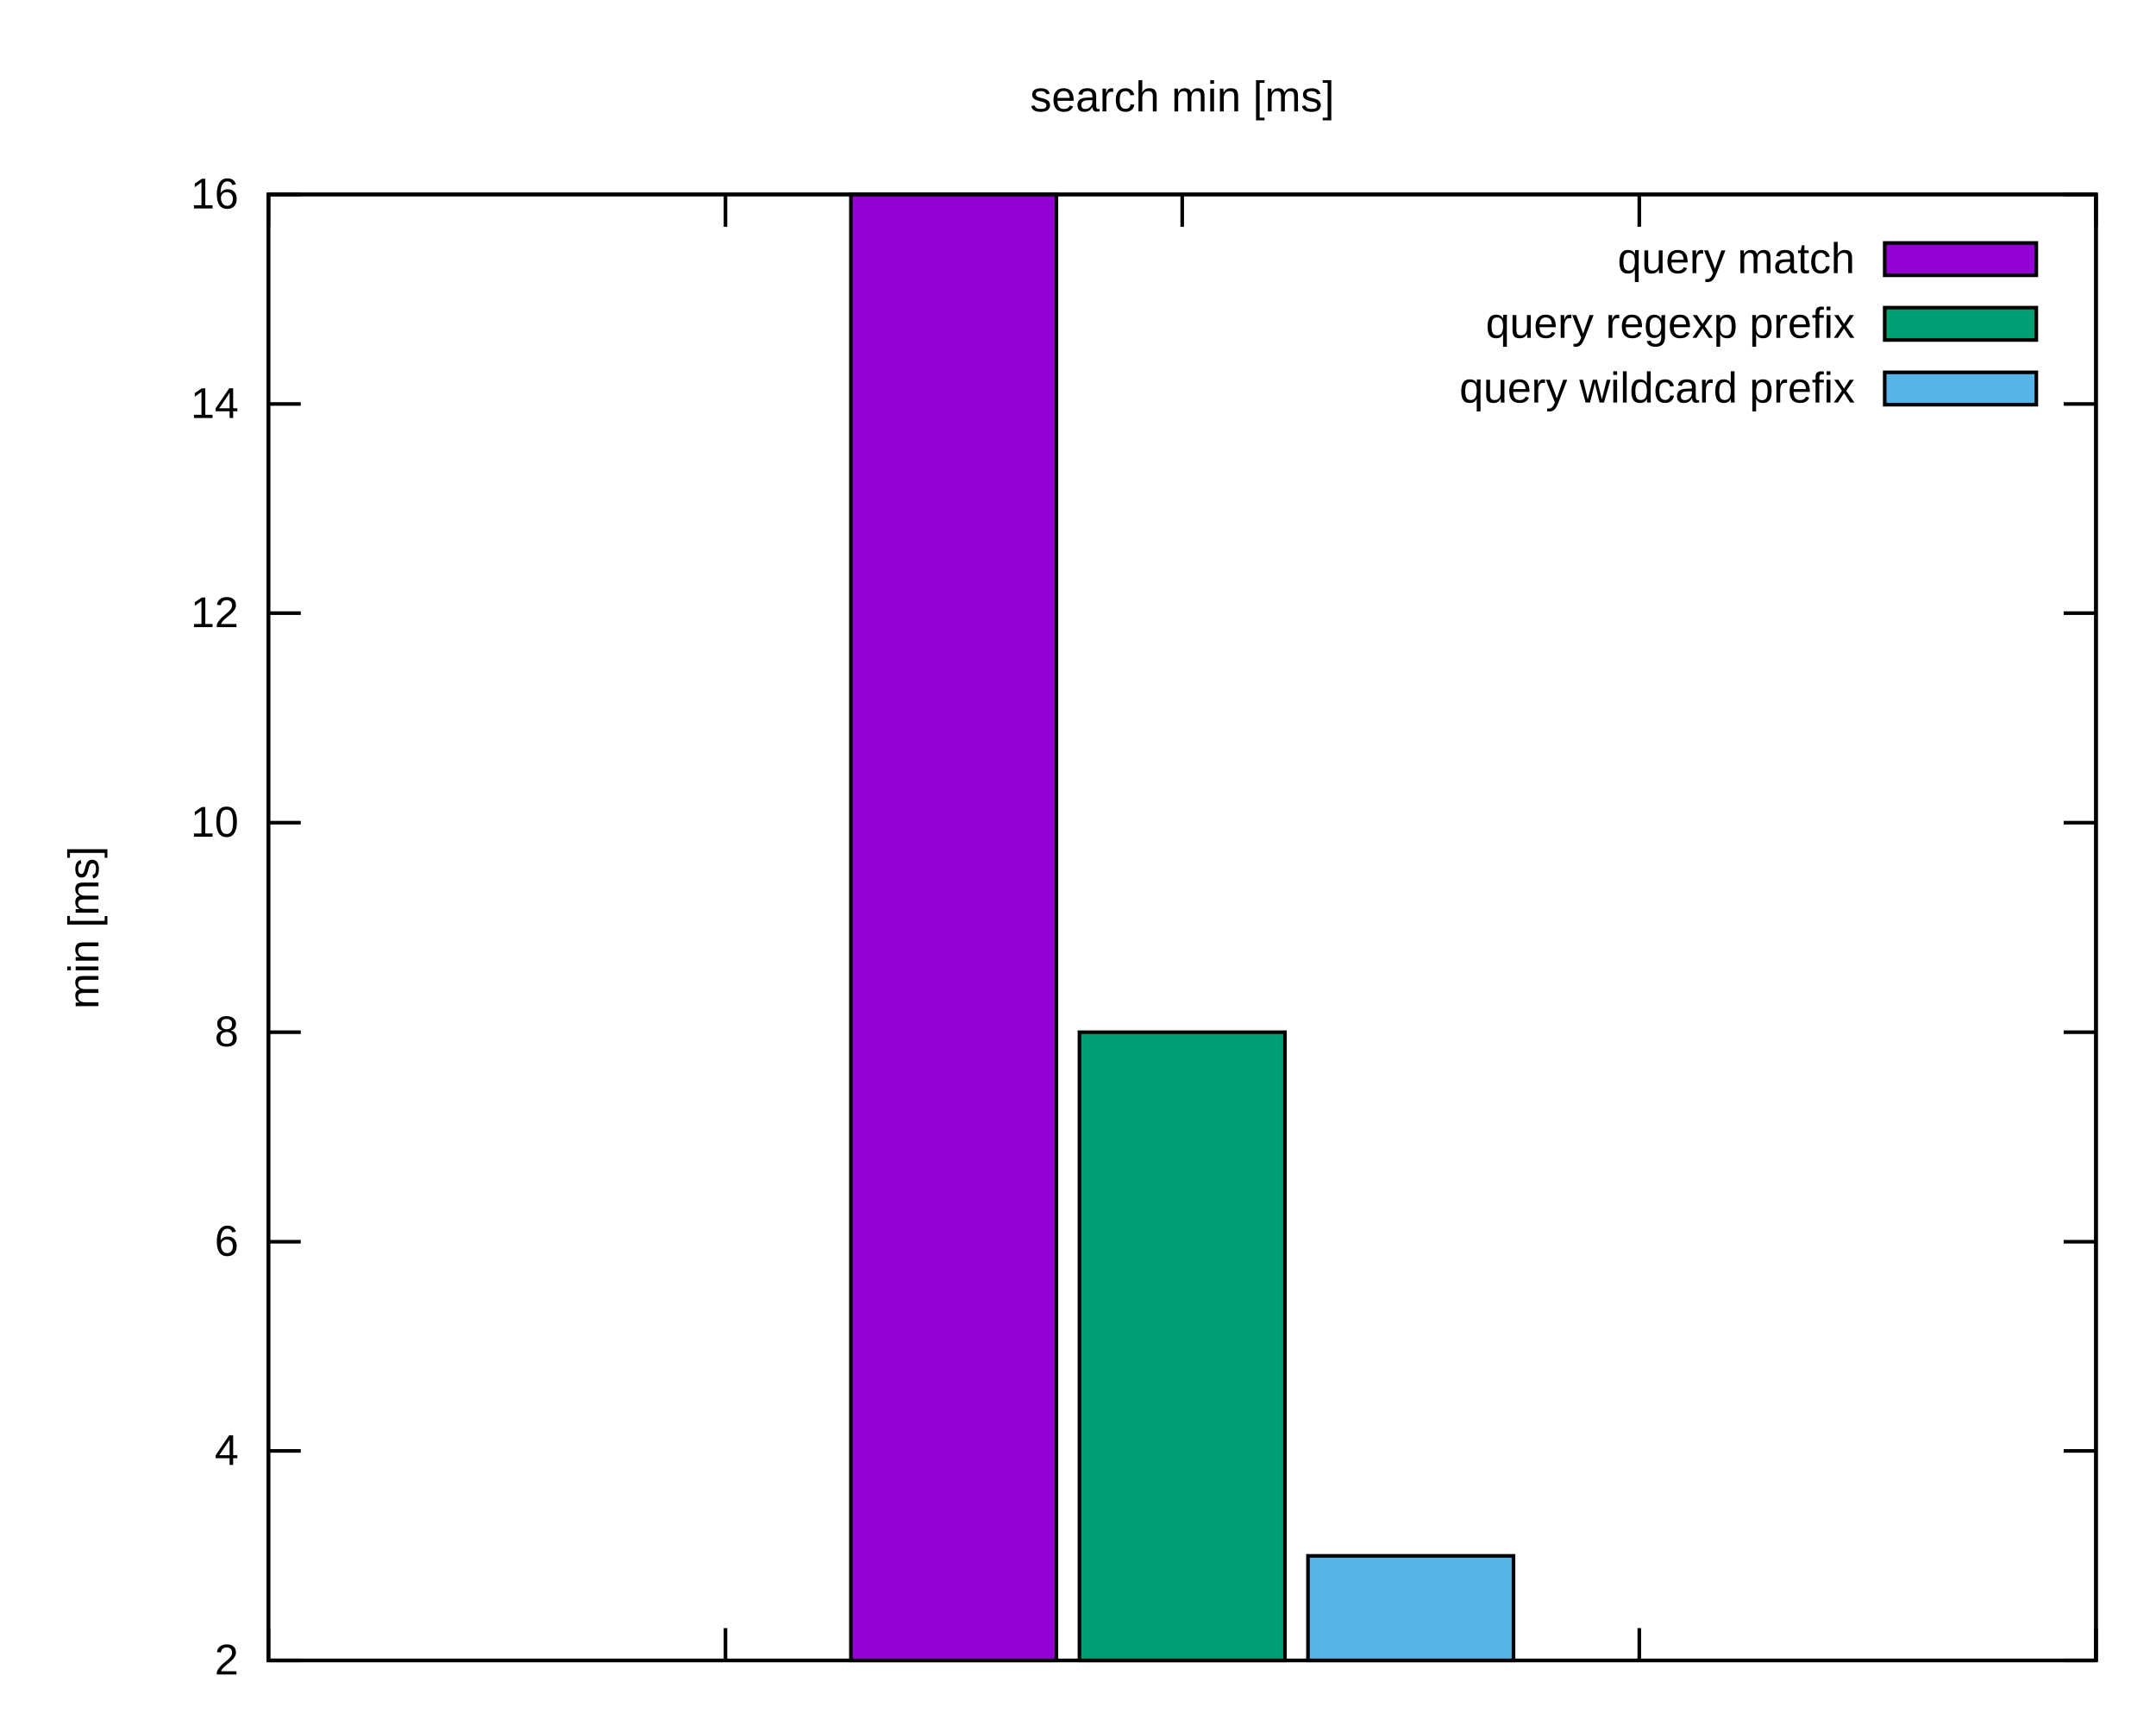
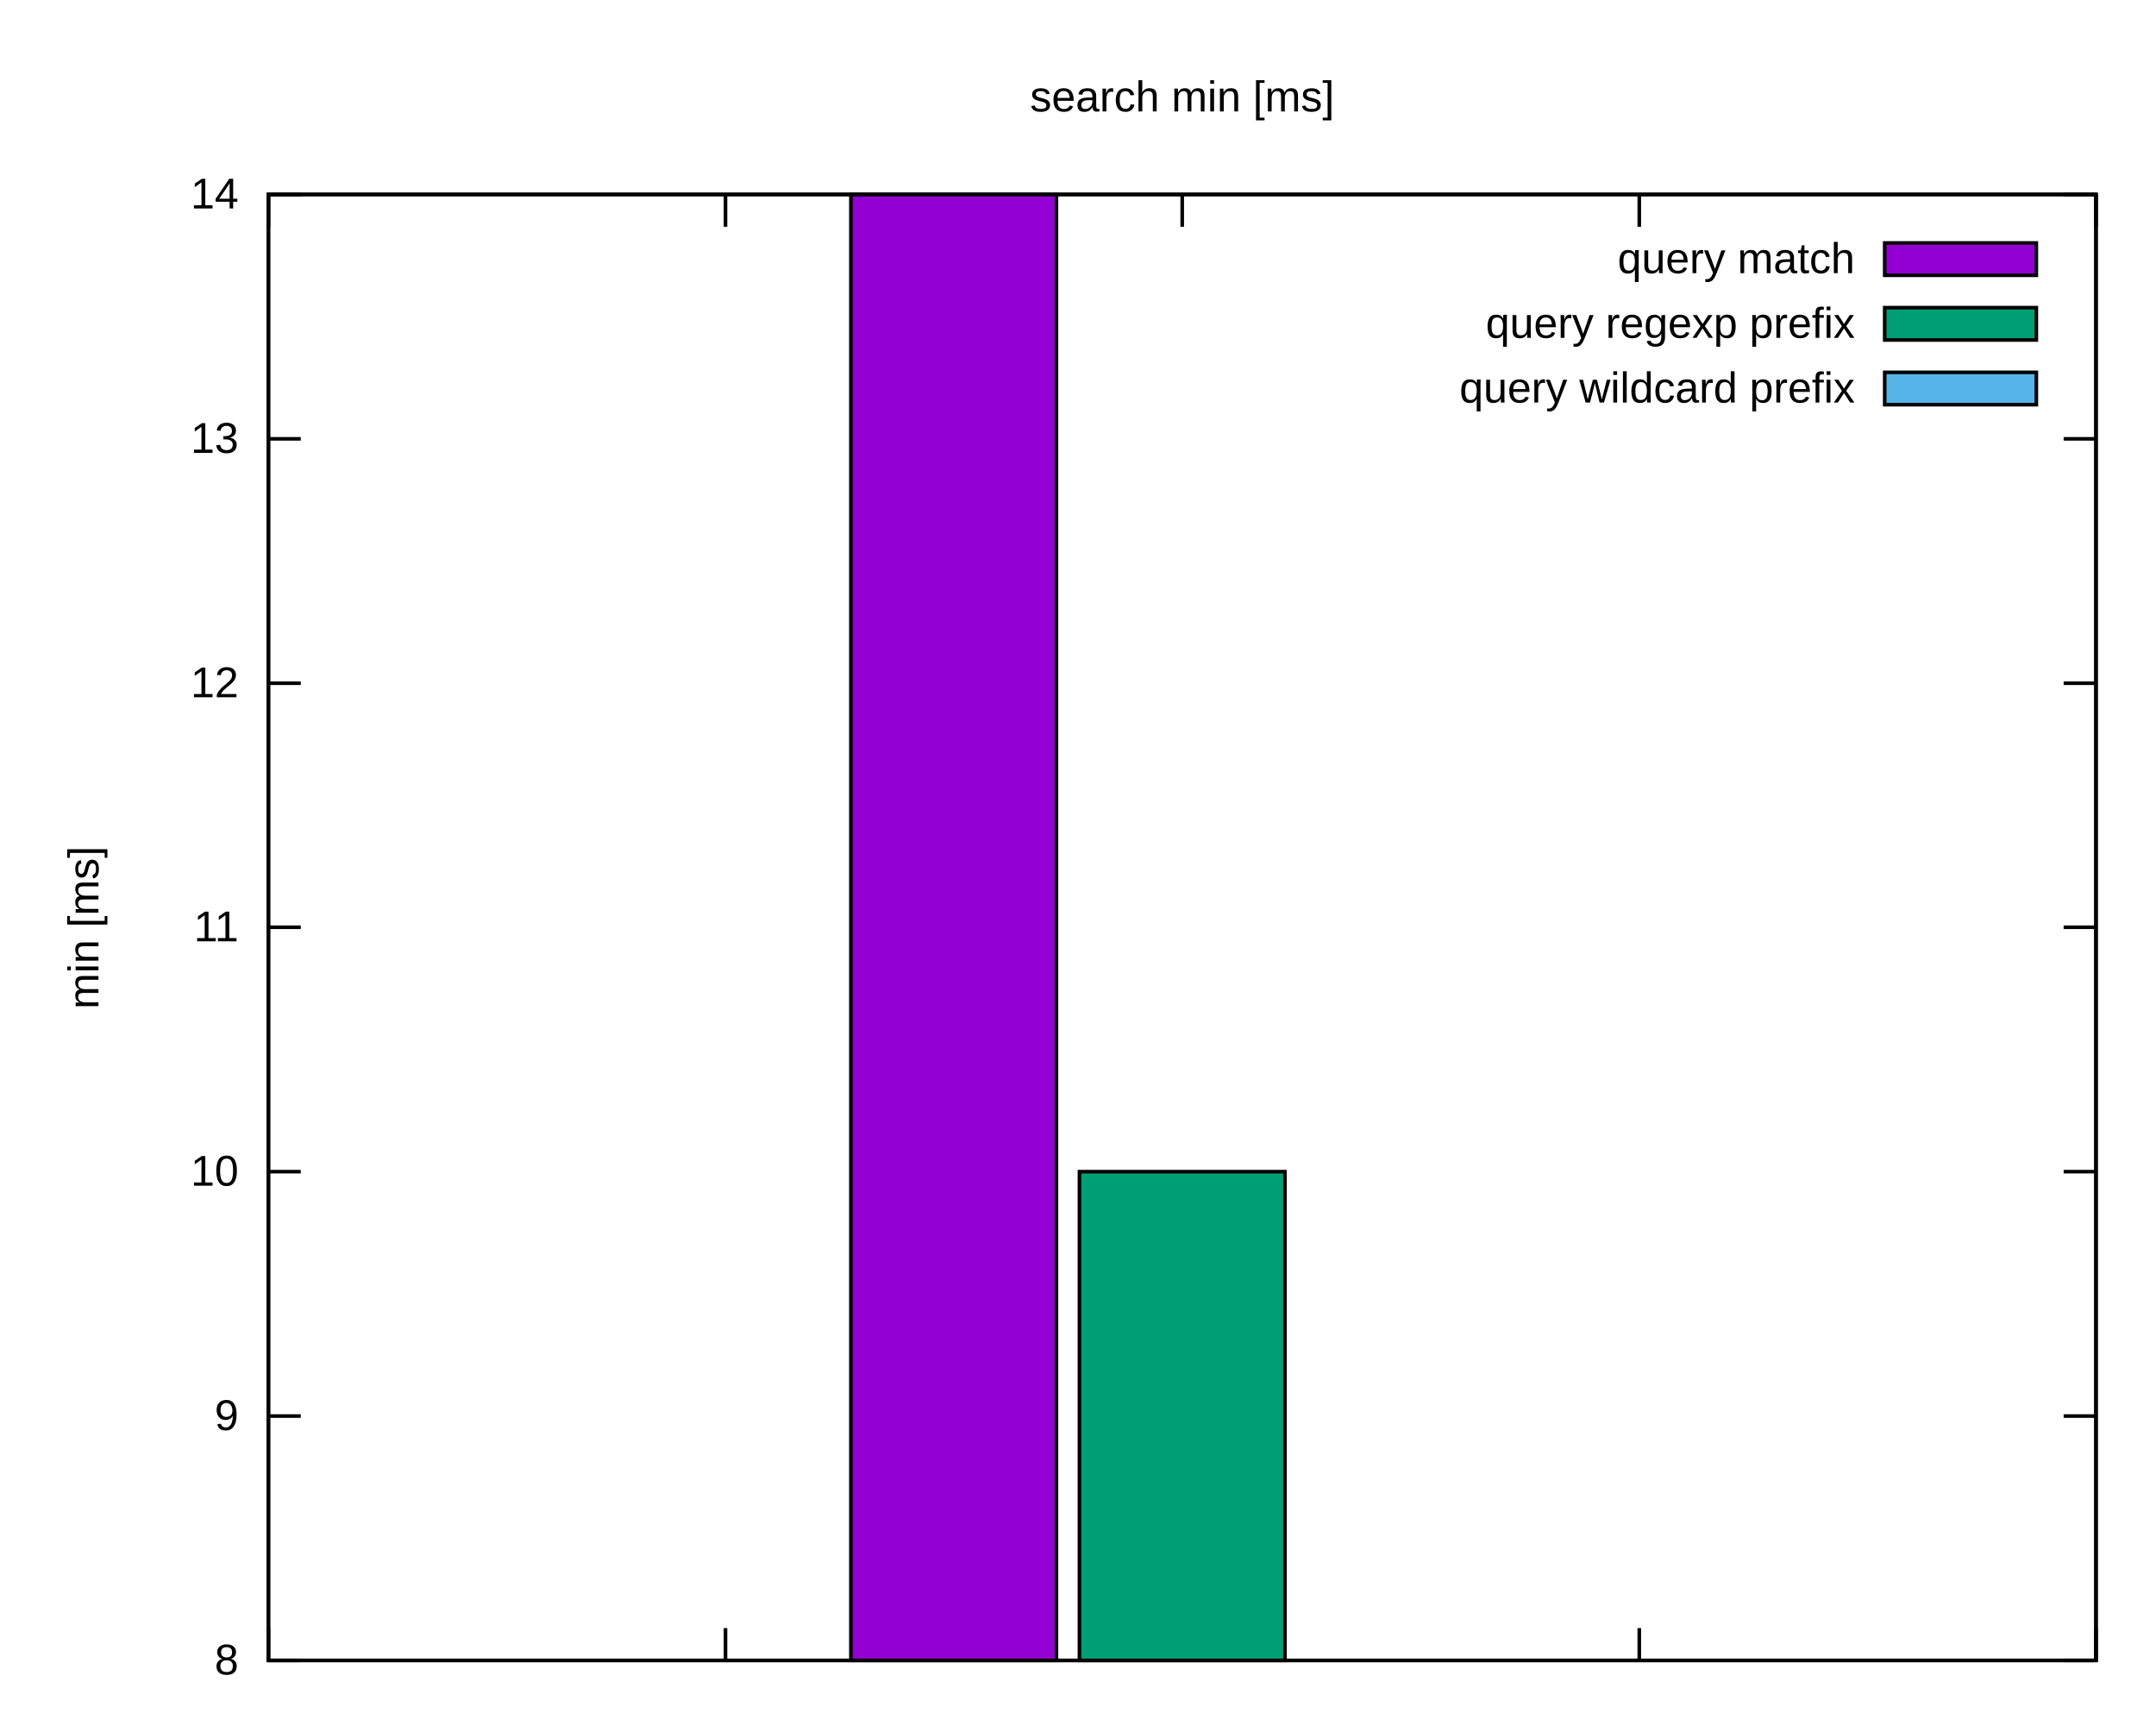
<svg xmlns="http://www.w3.org/2000/svg" xmlns:xlink="http://www.w3.org/1999/xlink" width="600" height="480" viewBox="0 0 600 480">
  <g id="gnuplot_canvas">
    <rect x="0" y="0" width="600" height="480" fill="none" />
    <defs>
      <circle id="gpDot" r="0.5" stroke-width="0.5" />
      <path id="gpPt0" stroke-width="0.222" stroke="currentColor" d="M-1,0 h2 M0,-1 v2" />
      <path id="gpPt1" stroke-width="0.222" stroke="currentColor" d="M-1,-1 L1,1 M1,-1 L-1,1" />
      <path id="gpPt2" stroke-width="0.222" stroke="currentColor" d="M-1,0 L1,0 M0,-1 L0,1 M-1,-1 L1,1 M-1,1 L1,-1" />
      <rect id="gpPt3" stroke-width="0.222" stroke="currentColor" x="-1" y="-1" width="2" height="2" />
      <rect id="gpPt4" stroke-width="0.222" stroke="currentColor" fill="currentColor" x="-1" y="-1" width="2" height="2" />
      <circle id="gpPt5" stroke-width="0.222" stroke="currentColor" cx="0" cy="0" r="1" />
      <use xlink:href="#gpPt5" id="gpPt6" fill="currentColor" stroke="none" />
      <path id="gpPt7" stroke-width="0.222" stroke="currentColor" d="M0,-1.33 L-1.33,0.67 L1.33,0.67 z" />
      <use xlink:href="#gpPt7" id="gpPt8" fill="currentColor" stroke="none" />
      <use xlink:href="#gpPt7" id="gpPt9" stroke="currentColor" transform="rotate(180)" />
      <use xlink:href="#gpPt9" id="gpPt10" fill="currentColor" stroke="none" />
      <use xlink:href="#gpPt3" id="gpPt11" stroke="currentColor" transform="rotate(45)" />
      <use xlink:href="#gpPt11" id="gpPt12" fill="currentColor" stroke="none" />
      <path id="gpPt13" stroke-width="0.222" stroke="currentColor" d="M0,1.330 L1.265,0.411 L0.782,-1.067 L-0.782,-1.076 L-1.265,0.411 z" />
      <use xlink:href="#gpPt13" id="gpPt14" fill="currentColor" stroke="none" />
      <filter id="textbox" filterUnits="objectBoundingBox" x="0" y="0" height="1" width="1">
        <feFlood flood-color="white" flood-opacity="1" result="bgnd" />
        <feComposite in="SourceGraphic" in2="bgnd" operator="atop" />
      </filter>
      <filter id="greybox" filterUnits="objectBoundingBox" x="0" y="0" height="1" width="1">
        <feFlood flood-color="lightgrey" flood-opacity="1" result="grey" />
        <feComposite in="SourceGraphic" in2="grey" operator="atop" />
      </filter>
    </defs>
    <g fill="none" color="white" stroke="currentColor" stroke-width="1.00" stroke-linecap="butt" stroke-linejoin="miter">
</g>
    <g fill="none" color="black" stroke="currentColor" stroke-width="1.00" stroke-linecap="butt" stroke-linejoin="miter">
      <path stroke="black" d="M74.7,462.0 L83.7,462.0 M583.3,462.0 L574.3,462.0  " />
      <g transform="translate(66.4,465.9)" stroke="none" fill="black" font-family="Arial" font-size="12.00" text-anchor="end">
        <text>
-           <tspan font-family="Arial"> 2</tspan>
-         </text>
-       </g>
-     </g>
-     <g fill="none" color="black" stroke="currentColor" stroke-width="1.00" stroke-linecap="butt" stroke-linejoin="miter">
-       <path stroke="black" d="M74.7,403.7 L83.7,403.7 M583.3,403.7 L574.3,403.7  " />
-       <g transform="translate(66.4,407.6)" stroke="none" fill="black" font-family="Arial" font-size="12.00" text-anchor="end">
-         <text>
-           <tspan font-family="Arial"> 4</tspan>
-         </text>
-       </g>
-     </g>
-     <g fill="none" color="black" stroke="currentColor" stroke-width="1.00" stroke-linecap="butt" stroke-linejoin="miter">
-       <path stroke="black" d="M74.7,345.5 L83.7,345.5 M583.3,345.5 L574.3,345.5  " />
-       <g transform="translate(66.4,349.4)" stroke="none" fill="black" font-family="Arial" font-size="12.00" text-anchor="end">
-         <text>
-           <tspan font-family="Arial"> 6</tspan>
-         </text>
-       </g>
-     </g>
-     <g fill="none" color="black" stroke="currentColor" stroke-width="1.00" stroke-linecap="butt" stroke-linejoin="miter">
-       <path stroke="black" d="M74.7,287.2 L83.7,287.2 M583.3,287.2 L574.3,287.2  " />
-       <g transform="translate(66.4,291.1)" stroke="none" fill="black" font-family="Arial" font-size="12.00" text-anchor="end">
-         <text>
          <tspan font-family="Arial"> 8</tspan>
        </text>
      </g>
    </g>
    <g fill="none" color="black" stroke="currentColor" stroke-width="1.00" stroke-linecap="butt" stroke-linejoin="miter">
-       <path stroke="black" d="M74.7,228.9 L83.7,228.9 M583.3,228.9 L574.3,228.9  " />
-       <g transform="translate(66.4,232.8)" stroke="none" fill="black" font-family="Arial" font-size="12.00" text-anchor="end">
+       <path stroke="black" d="M74.7,394.0 L83.7,394.0 M583.3,394.0 L574.3,394.0  " />
+       <g transform="translate(66.4,397.9)" stroke="none" fill="black" font-family="Arial" font-size="12.00" text-anchor="end">
+         <text>
+           <tspan font-family="Arial"> 9</tspan>
+         </text>
+       </g>
+     </g>
+     <g fill="none" color="black" stroke="currentColor" stroke-width="1.00" stroke-linecap="butt" stroke-linejoin="miter">
+       <path stroke="black" d="M74.7,326.0 L83.7,326.0 M583.3,326.0 L574.3,326.0  " />
+       <g transform="translate(66.4,329.9)" stroke="none" fill="black" font-family="Arial" font-size="12.00" text-anchor="end">
        <text>
          <tspan font-family="Arial"> 10</tspan>
        </text>
      </g>
    </g>
    <g fill="none" color="black" stroke="currentColor" stroke-width="1.00" stroke-linecap="butt" stroke-linejoin="miter">
-       <path stroke="black" d="M74.7,170.6 L83.7,170.6 M583.3,170.6 L574.3,170.6  " />
-       <g transform="translate(66.4,174.5)" stroke="none" fill="black" font-family="Arial" font-size="12.00" text-anchor="end">
+       <path stroke="black" d="M74.7,258.0 L83.7,258.0 M583.3,258.0 L574.3,258.0  " />
+       <g transform="translate(66.4,261.9)" stroke="none" fill="black" font-family="Arial" font-size="12.00" text-anchor="end">
+         <text>
+           <tspan font-family="Arial"> 11</tspan>
+         </text>
+       </g>
+     </g>
+     <g fill="none" color="black" stroke="currentColor" stroke-width="1.00" stroke-linecap="butt" stroke-linejoin="miter">
+       <path stroke="black" d="M74.7,190.1 L83.7,190.1 M583.3,190.1 L574.3,190.1  " />
+       <g transform="translate(66.4,194.0)" stroke="none" fill="black" font-family="Arial" font-size="12.00" text-anchor="end">
        <text>
          <tspan font-family="Arial"> 12</tspan>
        </text>
      </g>
    </g>
    <g fill="none" color="black" stroke="currentColor" stroke-width="1.00" stroke-linecap="butt" stroke-linejoin="miter">
-       <path stroke="black" d="M74.7,112.4 L83.7,112.4 M583.3,112.4 L574.3,112.4  " />
-       <g transform="translate(66.4,116.3)" stroke="none" fill="black" font-family="Arial" font-size="12.00" text-anchor="end">
+       <path stroke="black" d="M74.7,122.1 L83.7,122.1 M583.3,122.1 L574.3,122.1  " />
+       <g transform="translate(66.4,126.0)" stroke="none" fill="black" font-family="Arial" font-size="12.00" text-anchor="end">
        <text>
-           <tspan font-family="Arial"> 14</tspan>
+           <tspan font-family="Arial"> 13</tspan>
        </text>
      </g>
    </g>
    <g fill="none" color="black" stroke="currentColor" stroke-width="1.00" stroke-linecap="butt" stroke-linejoin="miter">
      <path stroke="black" d="M74.7,54.1 L83.7,54.1 M583.3,54.1 L574.3,54.1  " />
      <g transform="translate(66.4,58.0)" stroke="none" fill="black" font-family="Arial" font-size="12.00" text-anchor="end">
        <text>
-           <tspan font-family="Arial"> 16</tspan>
+           <tspan font-family="Arial"> 14</tspan>
        </text>
      </g>
    </g>
    <g fill="none" color="black" stroke="currentColor" stroke-width="1.00" stroke-linecap="butt" stroke-linejoin="miter">
      <path stroke="black" d="M74.7,462.0 L74.7,453.0 M74.7,54.1 L74.7,63.1  " />
    </g>
    <g fill="none" color="black" stroke="currentColor" stroke-width="1.00" stroke-linecap="butt" stroke-linejoin="miter">
      <path stroke="black" d="M201.9,462.0 L201.9,453.0 M201.9,54.1 L201.9,63.1  " />
    </g>
    <g fill="none" color="black" stroke="currentColor" stroke-width="1.00" stroke-linecap="butt" stroke-linejoin="miter">
      <path stroke="black" d="M329.0,462.0 L329.0,453.0 M329.0,54.1 L329.0,63.1  " />
    </g>
    <g fill="none" color="black" stroke="currentColor" stroke-width="1.00" stroke-linecap="butt" stroke-linejoin="miter">
      <path stroke="black" d="M456.2,462.0 L456.2,453.0 M456.2,54.1 L456.2,63.1  " />
    </g>
    <g fill="none" color="black" stroke="currentColor" stroke-width="1.00" stroke-linecap="butt" stroke-linejoin="miter">
      <path stroke="black" d="M583.3,462.0 L583.3,453.0 M583.3,54.1 L583.3,63.1  " />
    </g>
    <g fill="none" color="black" stroke="currentColor" stroke-width="1.00" stroke-linecap="butt" stroke-linejoin="miter">
</g>
    <g fill="none" color="black" stroke="currentColor" stroke-width="1.00" stroke-linecap="butt" stroke-linejoin="miter">
      <path stroke="black" d="M74.7,54.1 L74.7,462.0 L583.3,462.0 L583.3,54.1 L74.7,54.1 Z  " />
    </g>
    <g fill="none" color="black" stroke="currentColor" stroke-width="1.00" stroke-linecap="butt" stroke-linejoin="miter">
      <g transform="translate(27.4,258.1) rotate(270)" stroke="none" fill="black" font-family="Arial" font-size="12.00" text-anchor="middle">
        <text>
          <tspan font-family="Arial">min [ms]</tspan>
        </text>
      </g>
    </g>
    <g fill="none" color="black" stroke="currentColor" stroke-width="1.00" stroke-linecap="butt" stroke-linejoin="miter">
      <g transform="translate(329.0,31.0)" stroke="none" fill="black" font-family="Arial" font-size="12.00" text-anchor="middle">
        <text>
          <tspan font-family="Arial">search min [ms]</tspan>
        </text>
      </g>
    </g>
    <g id="gnuplot_plot_1">
      <g fill="none" color="black" stroke="currentColor" stroke-width="1.00" stroke-linecap="butt" stroke-linejoin="miter">
        <g transform="translate(516.2,76.0)" stroke="none" fill="black" font-family="Arial" font-size="12.00" text-anchor="end">
          <text>
            <tspan font-family="Arial">query match</tspan>
          </text>
        </g>
      </g>
      <g fill="none" color="black" stroke="currentColor" stroke-width="1.00" stroke-linecap="butt" stroke-linejoin="miter">
        <g stroke="none" shape-rendering="crispEdges">
          <polygon fill="rgb(148,   0, 211)" points="524.5,76.6 566.7,76.6 566.7,67.6 524.5,67.6 " />
        </g>
        <path stroke="black" d="M524.5,76.6 L566.7,76.6 L566.7,67.6 L524.5,67.6 L524.5,76.6 Z  " />
      </g>
      <g fill="none" color="black" stroke="currentColor" stroke-width="1.00" stroke-linecap="butt" stroke-linejoin="miter">
        <g stroke="none" shape-rendering="crispEdges">
          <polygon fill="rgb(148,   0, 211)" points="236.8,462.0 294.1,462.0 294.1,54.0 236.8,54.0 " />
        </g>
        <path stroke="black" d="M236.8,462.0 L236.8,54.1 L294.0,54.1 L294.0,462.0 L236.8,462.0 Z  " />
      </g>
      <g fill="none" color="black" stroke="currentColor" stroke-width="1.00" stroke-linecap="butt" stroke-linejoin="miter">
</g>
    </g>
    <g id="gnuplot_plot_2">
      <g fill="none" color="black" stroke="currentColor" stroke-width="1.00" stroke-linecap="butt" stroke-linejoin="miter">
        <g transform="translate(516.2,94.0)" stroke="none" fill="black" font-family="Arial" font-size="12.00" text-anchor="end">
          <text>
            <tspan font-family="Arial">query regexp prefix</tspan>
          </text>
        </g>
      </g>
      <g fill="none" color="black" stroke="currentColor" stroke-width="1.00" stroke-linecap="butt" stroke-linejoin="miter">
        <g stroke="none" shape-rendering="crispEdges">
          <polygon fill="rgb(  0, 158, 115)" points="524.5,94.6 566.7,94.6 566.7,85.6 524.5,85.6 " />
        </g>
        <path stroke="black" d="M524.5,94.6 L566.7,94.6 L566.7,85.6 L524.5,85.6 L524.5,94.6 Z  " />
      </g>
      <g fill="none" color="black" stroke="currentColor" stroke-width="1.00" stroke-linecap="butt" stroke-linejoin="miter">
        <g stroke="none" shape-rendering="crispEdges">
-           <polygon fill="rgb(  0, 158, 115)" points="300.4,462.0 357.7,462.0 357.7,287.1 300.4,287.1 " />
+           <polygon fill="rgb(  0, 158, 115)" points="300.4,462.0 357.7,462.0 357.7,325.9 300.4,325.9 " />
        </g>
-         <path stroke="black" d="M300.4,462.0 L300.4,287.2 L357.6,287.2 L357.6,462.0 L300.4,462.0 Z  " />
+         <path stroke="black" d="M300.4,462.0 L300.4,326.0 L357.6,326.0 L357.6,462.0 L300.4,462.0 Z  " />
      </g>
      <g fill="none" color="black" stroke="currentColor" stroke-width="1.00" stroke-linecap="butt" stroke-linejoin="miter">
</g>
    </g>
    <g id="gnuplot_plot_3">
      <g fill="none" color="black" stroke="currentColor" stroke-width="1.00" stroke-linecap="butt" stroke-linejoin="miter">
        <g transform="translate(516.2,112.0)" stroke="none" fill="black" font-family="Arial" font-size="12.00" text-anchor="end">
          <text>
            <tspan font-family="Arial">query wildcard prefix</tspan>
          </text>
        </g>
      </g>
      <g fill="none" color="black" stroke="currentColor" stroke-width="1.00" stroke-linecap="butt" stroke-linejoin="miter">
        <g stroke="none" shape-rendering="crispEdges">
          <polygon fill="rgb( 86, 180, 233)" points="524.5,112.6 566.7,112.6 566.7,103.6 524.5,103.6 " />
        </g>
        <path stroke="black" d="M524.5,112.6 L566.7,112.6 L566.7,103.6 L524.5,103.6 L524.5,112.6 Z  " />
      </g>
      <g fill="none" color="black" stroke="currentColor" stroke-width="1.00" stroke-linecap="butt" stroke-linejoin="miter">
-         <g stroke="none" shape-rendering="crispEdges">
-           <polygon fill="rgb( 86, 180, 233)" points="364.0,462.0 421.3,462.0 421.3,432.8 364.0,432.8 " />
-         </g>
-         <path stroke="black" d="M364.0,462.0 L364.0,432.9 L421.2,432.9 L421.2,462.0 L364.0,462.0 Z  " />
-       </g>
-       <g fill="none" color="black" stroke="currentColor" stroke-width="1.00" stroke-linecap="butt" stroke-linejoin="miter">
</g>
    </g>
    <g fill="none" color="white" stroke="rgb( 86, 180, 233)" stroke-width="2.00" stroke-linecap="butt" stroke-linejoin="miter">
</g>
    <g fill="none" color="black" stroke="currentColor" stroke-width="2.00" stroke-linecap="butt" stroke-linejoin="miter">
</g>
    <g fill="none" color="black" stroke="black" stroke-width="1.00" stroke-linecap="butt" stroke-linejoin="miter">
</g>
    <g fill="none" color="black" stroke="currentColor" stroke-width="1.00" stroke-linecap="butt" stroke-linejoin="miter">
      <path stroke="black" d="M74.7,54.1 L74.7,462.0 L583.3,462.0 L583.3,54.1 L74.7,54.1 Z  " />
    </g>
    <g fill="none" color="black" stroke="currentColor" stroke-width="1.00" stroke-linecap="butt" stroke-linejoin="miter">
</g>
  </g>
</svg>
